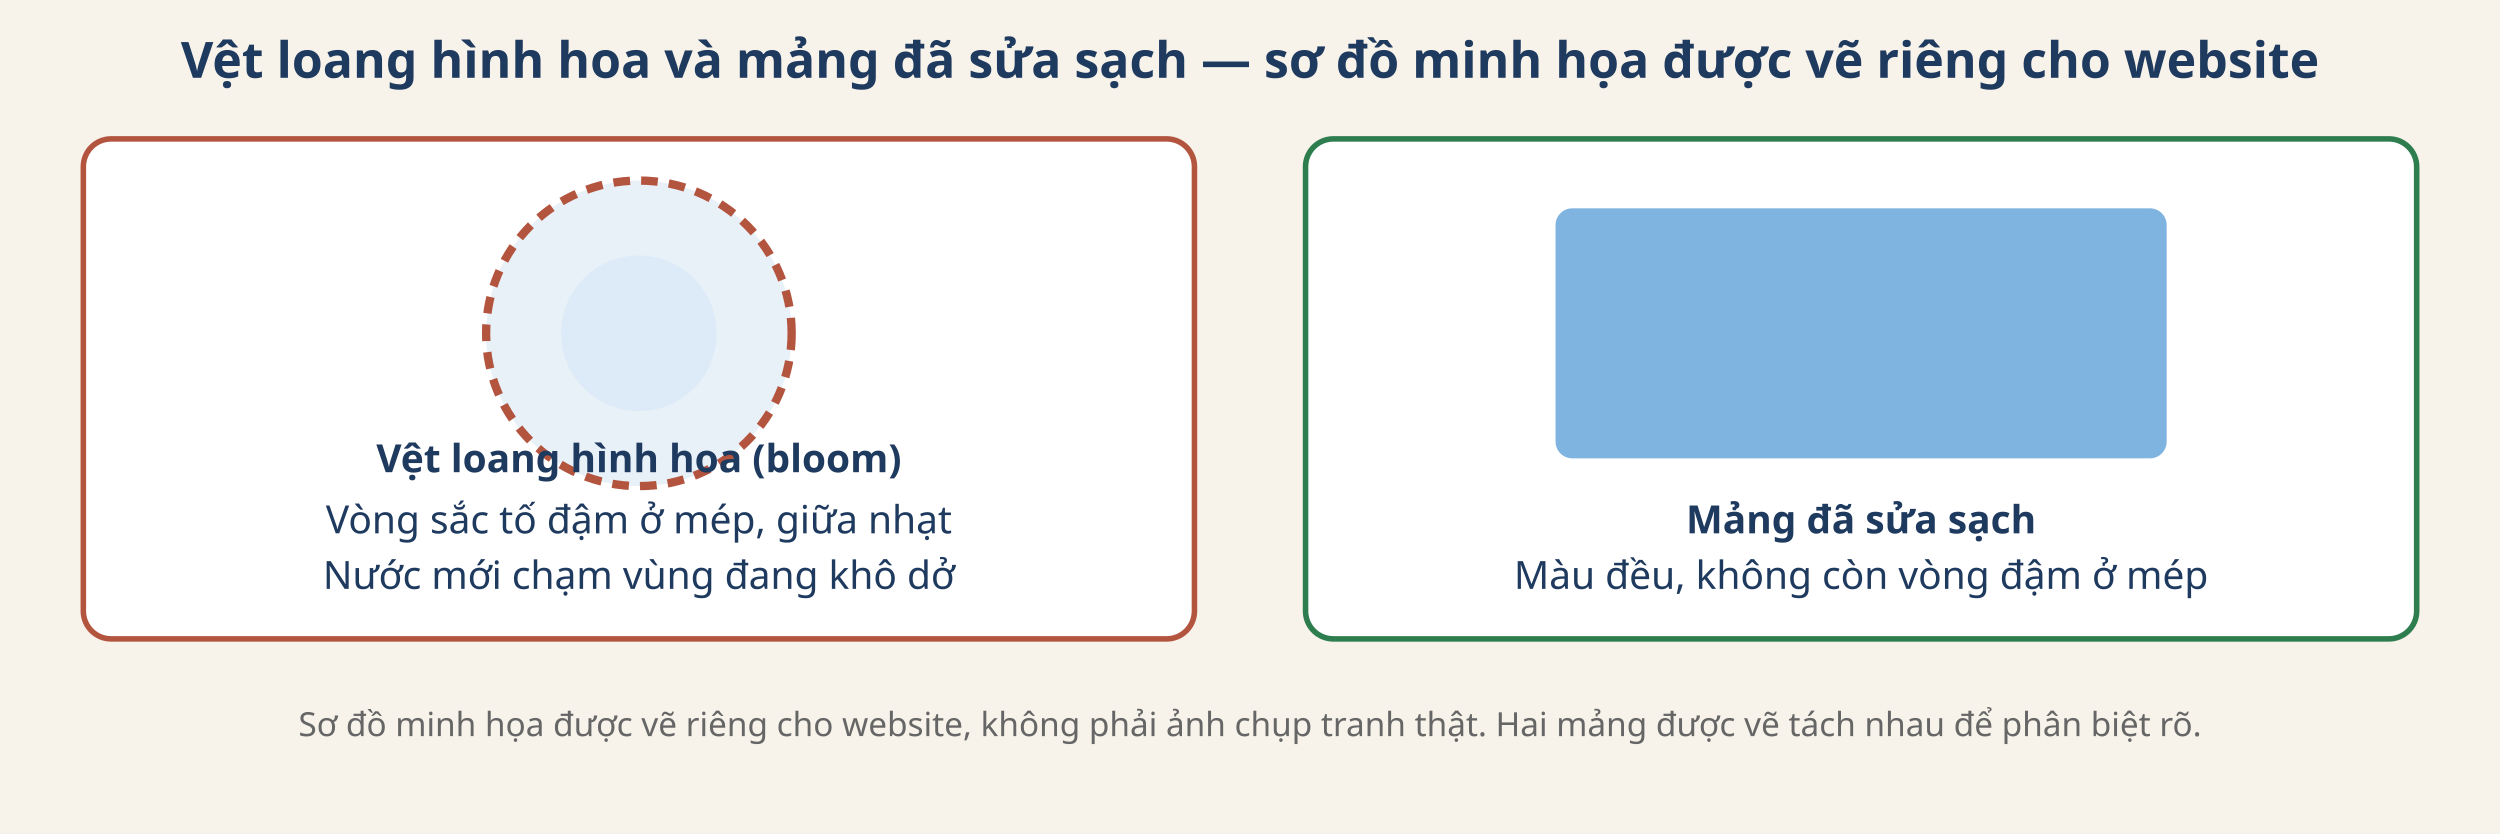
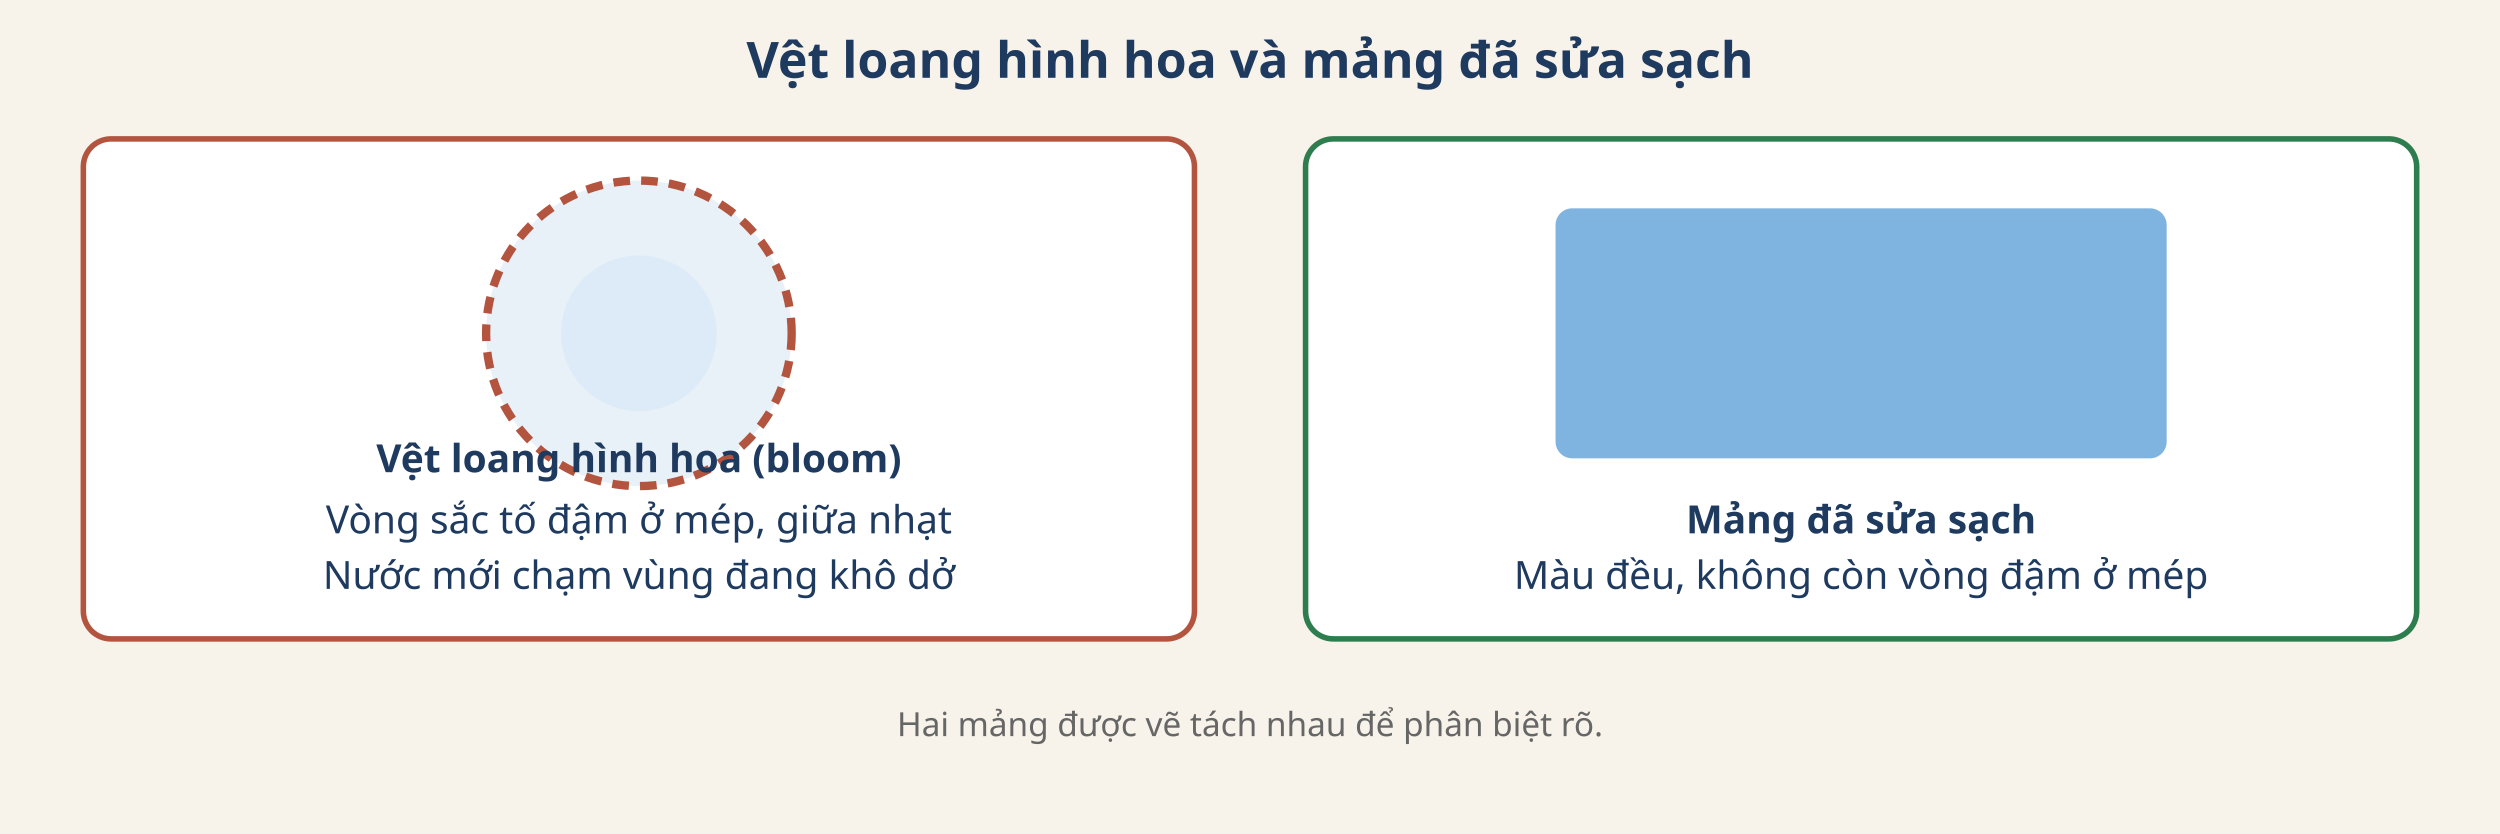
<svg xmlns="http://www.w3.org/2000/svg" width="900" height="300" viewBox="0 0 900 300" role="img" aria-label="Sơ đồ minh họa vệt loang hình hoa và mảng màu đã sửa sạch">
  <rect width="900" height="300" fill="#f7f3ea" />
-   <text x="450" y="28" text-anchor="middle" font-family="sans-serif" font-size="18" font-weight="bold" fill="#1f3a5f">Vệt loang hình hoa và mảng đã sửa sạch — sơ đồ minh họa được vẽ riêng cho website</text>
+   <text x="450" y="28" text-anchor="middle" font-family="sans-serif" font-size="18" font-weight="bold" fill="#1f3a5f">Vệt loang hình hoa và mảng đã sửa sạch</text>
  <g font-family="sans-serif" font-size="14" fill="#1f3a5f">
    <rect x="30" y="50" width="400" height="180" rx="10" fill="#ffffff" stroke="#b3543f" stroke-width="2" />
    <circle cx="230" cy="120" r="55" fill="#e8f0f8" stroke="#b3543f" stroke-width="3" stroke-dasharray="6 4" />
    <circle cx="230" cy="120" r="28" fill="#dcebf7" />
    <text x="230" y="170" text-anchor="middle" font-weight="bold">Vệt loang hình hoa (bloom)</text>
    <text x="230" y="192" text-anchor="middle">Vòng sắc tố đậm ở mép, giữa nhạt</text>
    <text x="230" y="212" text-anchor="middle">Nước mới chạm vùng đang khô dở</text>
    <rect x="470" y="50" width="400" height="180" rx="10" fill="#ffffff" stroke="#2e7d4f" stroke-width="2" />
    <rect x="560" y="75" width="220" height="90" rx="6" fill="#7fb3e0" />
    <text x="670" y="192" text-anchor="middle" font-weight="bold">Mảng đã sửa sạch</text>
    <text x="670" y="212" text-anchor="middle">Màu đều, không còn vòng đậm ở mép</text>
  </g>
-   <text x="450" y="265" text-anchor="middle" font-family="sans-serif" font-size="12" fill="#666666">Sơ đồ minh họa được vẽ riêng cho website, không phải ảnh chụp tranh thật. Hai mảng được vẽ tách nhau để phân biệt rõ.</text>
+   <text x="450" y="265" text-anchor="middle" font-family="sans-serif" font-size="12" fill="#666666">Hai mảng được vẽ tách nhau để phân biệt rõ.</text>
</svg>
